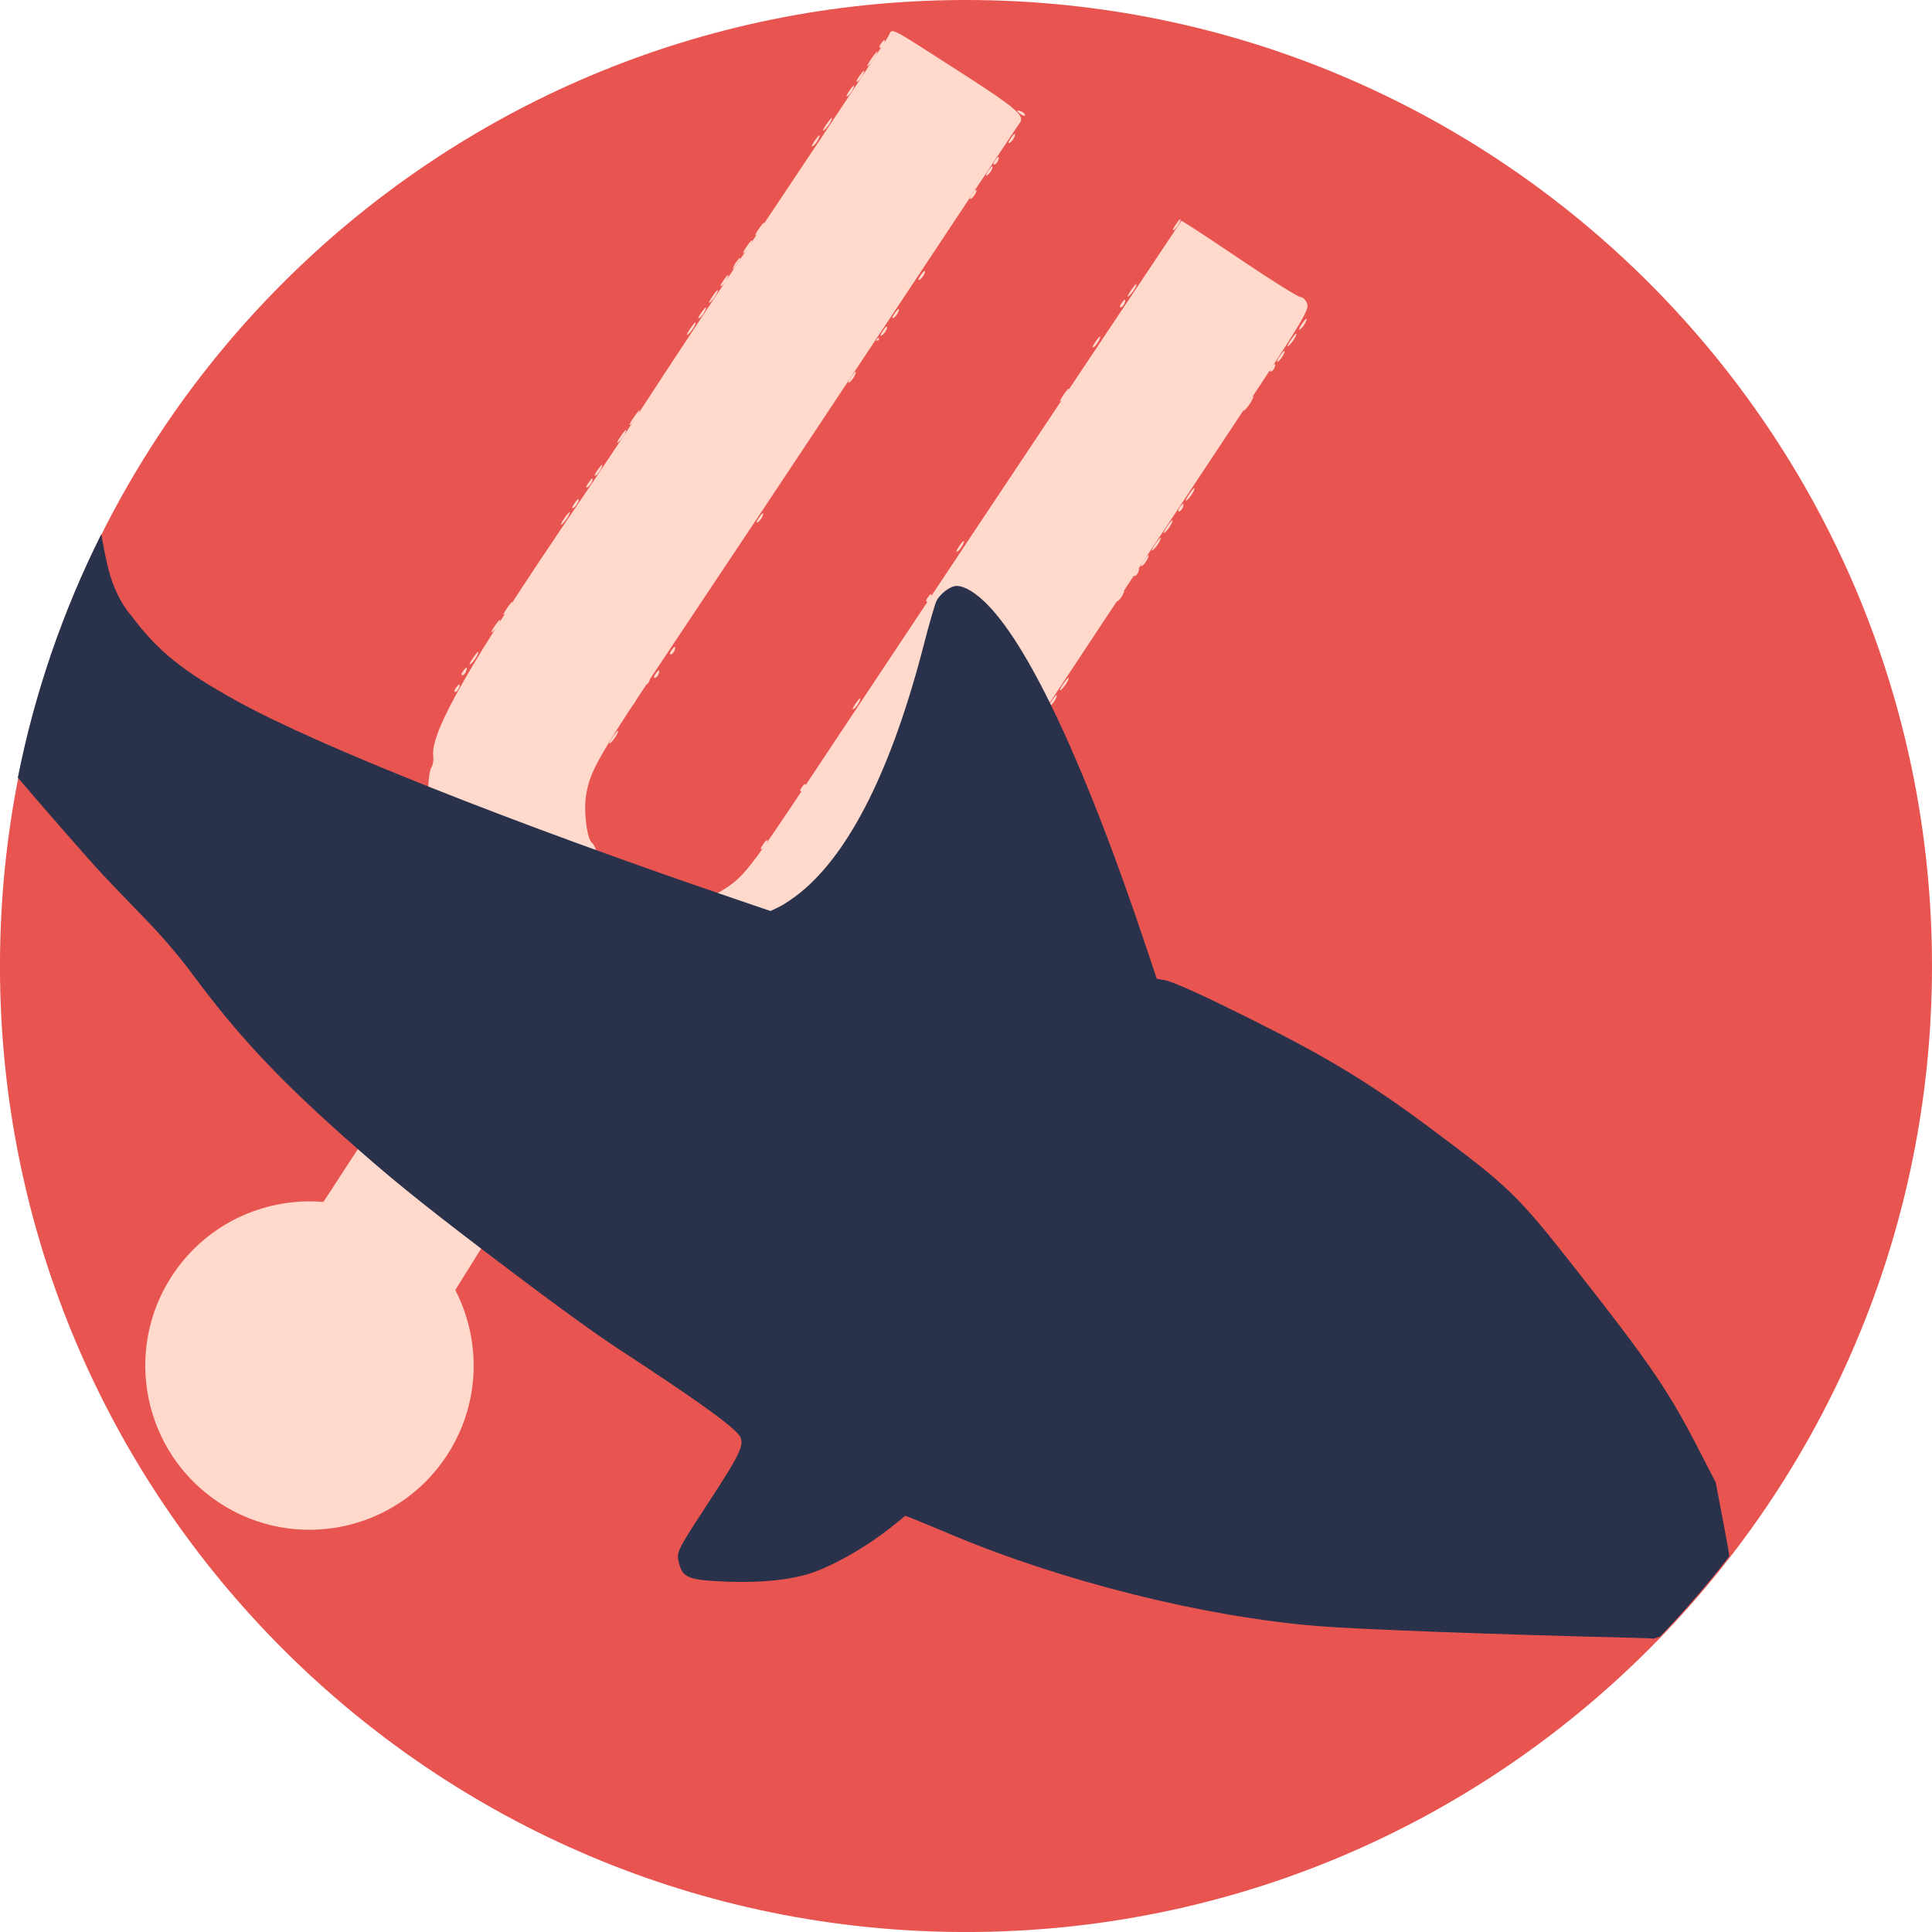
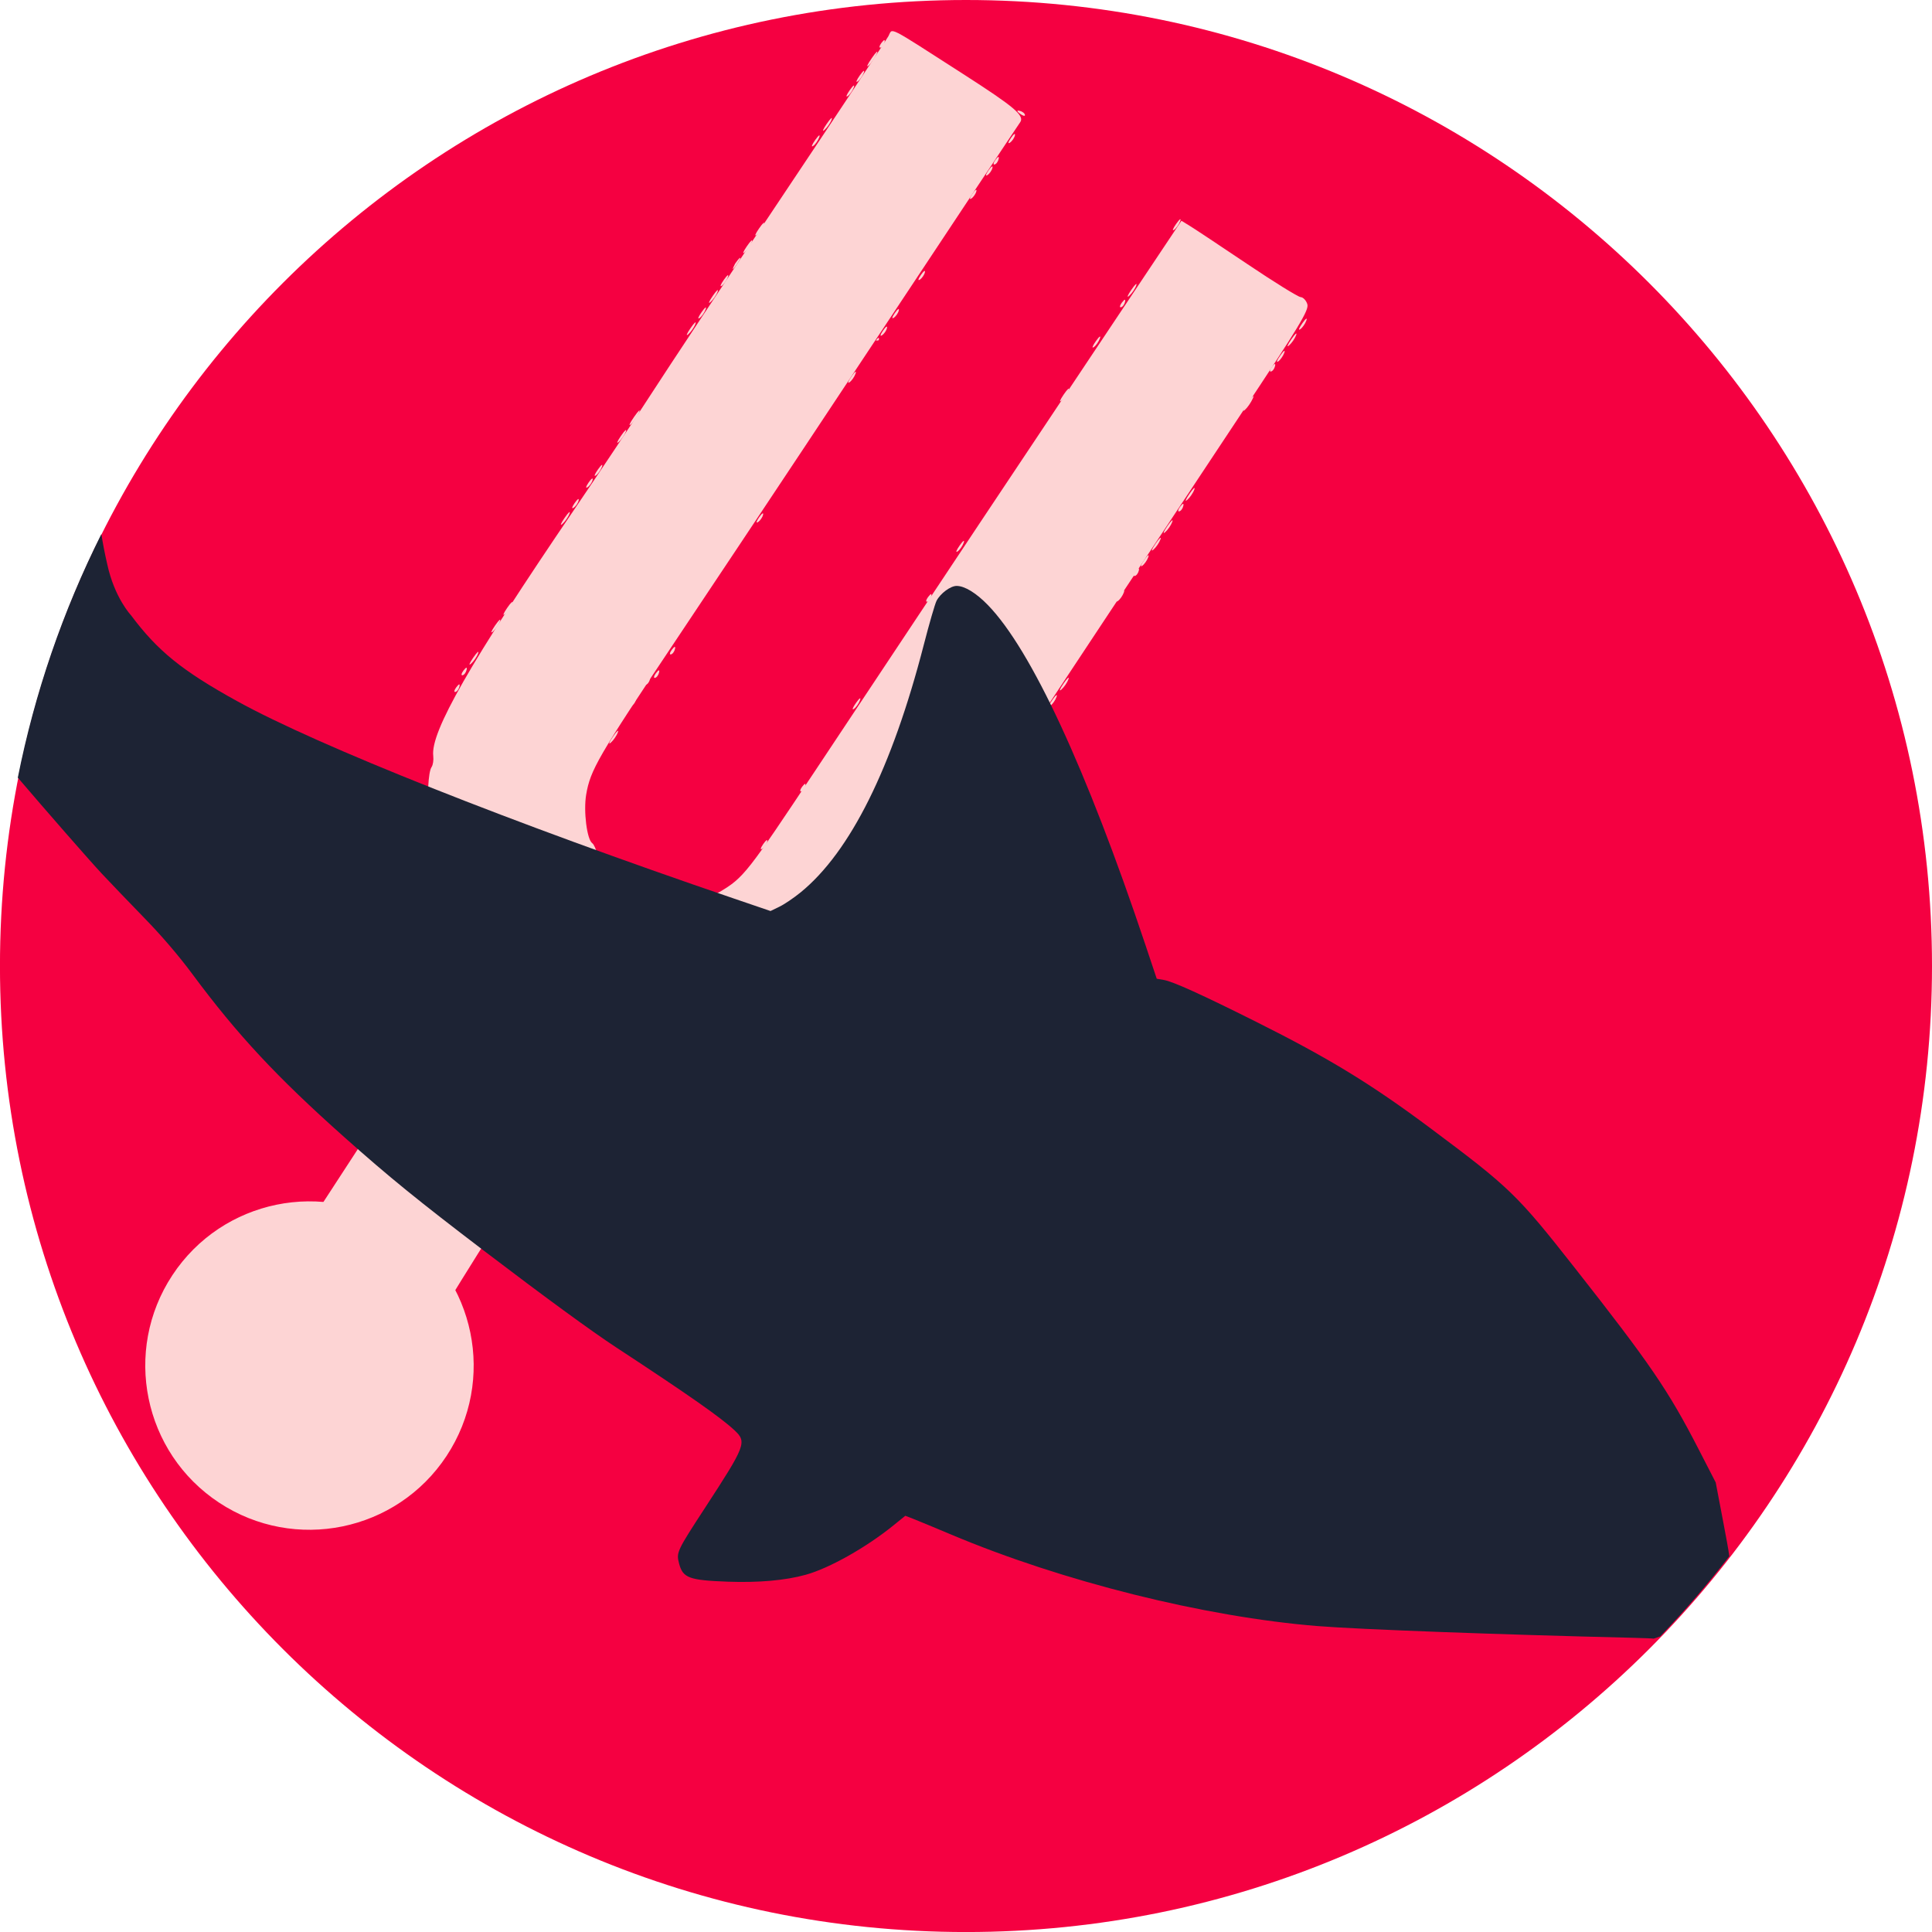
<svg xmlns="http://www.w3.org/2000/svg" width="57.721mm" height="57.721mm" version="1.1" viewBox="0 0 57.721 57.721">
  <g transform="translate(-119.11 -54.685)">
    <ellipse cx="149.55" cy="82.698" rx="28.045" ry="25.363" fill-opacity="0" stroke-width=".265" />
-     <circle cx="147.97" cy="83.546" r="28.861" fill="#e85551" stroke-width=".265" />
-     <g transform="matrix(.95983 -.026519 .026519 .95983 -13.925 38.571)" fill="#ffd9cc">
+     <circle cx="147.97" cy="83.546" r="28.861" fill="#f50041" stroke-width=".265" />
+     <g transform="matrix(.95983 -.026519 .026519 .95983 -13.925 38.571)" fill="#fdd4d4">
      <g transform="translate(18.084 -31.414)" stroke-width=".111">
        <path d="m132.56 79.054c-8e-3 -0.223-3e-3 -0.224 0.058-0.009 0.037 0.13 0.056 0.252 0.043 0.271-0.054 0.074-0.093-0.027-0.101-0.261zm11.669-1.886c0.08-0.101 0.117-0.107 0.093-0.015-0.021 0.083-0.081 0.158-0.132 0.166-0.051 0.008-0.034-0.06 0.038-0.152zm4.167 2.771c0.144-0.196 0.214-0.253 0.154-0.126-0.06 0.127-0.178 0.287-0.262 0.357-0.085 0.069-0.036-0.035 0.108-0.231zm-8.103-7.143c0.08-0.101 0.117-0.107 0.093-0.015-0.021 0.083-0.081 0.158-0.132 0.166-0.051 0.008-0.034-0.06 0.038-0.152zm-3.228-4.187c0.125-0.172 0.195-0.229 0.155-0.127-0.04 0.103-0.143 0.243-0.228 0.313-0.085 0.07-0.052-0.014 0.073-0.186zm11.244 2.767c0.08-0.101 0.117-0.107 0.093-0.015-0.021 0.083-0.081 0.158-0.132 0.166-0.051 0.008-0.034-0.06 0.038-0.152zm4.132 2.814c0.125-0.172 0.195-0.229 0.155-0.127-0.04 0.103-0.143 0.243-0.228 0.313-0.085 0.07-0.052-0.014 0.073-0.186zm-3.11-4.386c0.109-0.146 0.165-0.181 0.125-0.078-0.041 0.104-0.13 0.223-0.199 0.266-0.069 0.043-0.035-0.042 0.074-0.188zm-8.187-6.987c0.125-0.172 0.195-0.229 0.155-0.127-0.04 0.103-0.143 0.243-0.228 0.313-0.085 0.07-0.052-0.014 0.073-0.186zm15.376 5.581c0.125-0.172 0.195-0.229 0.155-0.127-0.04 0.103-0.143 0.243-0.228 0.313-0.085 0.07-0.052-0.014 0.073-0.186zm-8.165-7.039c0.09-0.123 0.147-0.159 0.127-0.079-0.02 0.08-0.093 0.18-0.163 0.224-0.07 0.043-0.053-0.022 0.036-0.145zm-3.168-4.291c0.109-0.146 0.165-0.181 0.125-0.078-0.041 0.104-0.13 0.223-0.199 0.266-0.069 0.043-0.035-0.042 0.074-0.188zm11.155 2.918c0.109-0.146 0.165-0.181 0.125-0.078-0.041 0.104-0.13 0.223-0.199 0.266-0.069 0.043-0.035-0.042 0.074-0.188z" />
        <path d="m132.87 83.964c0.109-0.146 0.165-0.181 0.125-0.078-0.041 0.104-0.13 0.223-0.199 0.266-0.069 0.043-0.035-0.042 0.074-0.188zm8.062 1.488c0.205-0.039 0.393-0.056 0.418-0.038 0.025 0.018-0.123 0.064-0.328 0.103-0.205 0.039-0.393 0.056-0.418 0.038-0.025-0.018 0.123-0.064 0.328-0.103zm3.072-0.835c0.034-0.046 0.119-0.08 0.19-0.074 0.073 0.006 0.062 0.052-0.026 0.11-0.172 0.112-0.257 0.093-0.163-0.035zm-3.453-4.096c0.205-0.039 0.393-0.056 0.418-0.038 0.025 0.018-0.123 0.064-0.328 0.103-0.205 0.039-0.393 0.056-0.418 0.038-0.025-0.018 0.123-0.064 0.328-0.103zm7.455-0.049c0.109-0.146 0.165-0.181 0.125-0.078-0.041 0.104-0.13 0.223-0.199 0.266-0.069 0.043-0.035-0.042 0.074-0.188zm-8.228-6.96c0.08-0.101 0.117-0.107 0.093-0.015-0.021 0.083-0.081 0.158-0.132 0.166-0.051 0.008-0.034-0.06 0.038-0.152zm-2.388-5.355c0.09-0.123 0.147-0.159 0.127-0.079-0.02 0.08-0.093 0.18-0.163 0.224-0.07 0.043-0.053-0.022 0.036-0.145zm14.696 6.523c0.109-0.146 0.165-0.181 0.125-0.078-0.041 0.104-0.13 0.223-0.199 0.266-0.069 0.043-0.035-0.042 0.074-0.188zm-10.58-12.357c0.109-0.146 0.165-0.181 0.125-0.078-0.041 0.104-0.13 0.223-0.199 0.266-0.069 0.043-0.035-0.042 0.074-0.188zm14.72 6.461c0.08-0.101 0.117-0.107 0.093-0.015-0.021 0.083-0.081 0.158-0.132 0.166-0.051 0.008-0.034-0.06 0.038-0.152zm-3.53-3.585c0.125-0.172 0.195-0.229 0.155-0.127-0.04 0.103-0.143 0.243-0.228 0.313-0.085 0.07-0.052-0.014 0.073-0.186zm1.047-1.633c0.109-0.146 0.165-0.181 0.125-0.078-0.041 0.104-0.13 0.223-0.199 0.266-0.069 0.043-0.035-0.042 0.074-0.188zm-8.187-6.987c0.125-0.172 0.195-0.229 0.155-0.127-0.04 0.103-0.143 0.243-0.228 0.313-0.085 0.07-0.052-0.014 0.073-0.186zm14.624 6.608c0.109-0.146 0.165-0.181 0.125-0.078-0.041 0.104-0.13 0.223-0.199 0.266-0.069 0.043-0.035-0.042 0.074-0.188z" />
        <path d="m135.98 88.148c0.109-0.146 0.165-0.181 0.125-0.078-0.041 0.104-0.13 0.223-0.199 0.266-0.069 0.043-0.035-0.042 0.074-0.188zm-2.789-4.631c0.109-0.146 0.165-0.181 0.125-0.078-0.041 0.104-0.13 0.223-0.199 0.266-0.069 0.043-0.035-0.042 0.074-0.188zm8.123 1.969c0.011-0.015 0.237-0.051 0.502-0.079l0.482-0.051-0.474 0.099c-0.442 0.093-0.56 0.1-0.51 0.031zm3.219-1.225c0.013-0.019 0.135-0.038 0.271-0.043 0.223-8e-3 0.224-0.003 9e-3 0.058-0.225 0.064-0.333 0.058-0.28-0.016zm1.325-1.038c0.09-0.123 0.147-0.159 0.127-0.079-0.02 0.08-0.093 0.18-0.163 0.224-0.07 0.043-0.053-0.022 0.036-0.145zm-12.064-9.958c0.08-0.101 0.117-0.107 0.093-0.015-0.021 0.083-0.081 0.158-0.132 0.166-0.051 0.008-0.034-0.06 0.038-0.152zm13.854 7.701c0.125-0.172 0.195-0.229 0.155-0.127-0.04 0.102-0.143 0.243-0.228 0.313-0.085 0.07-0.052-0.014 0.073-0.186zm-1.677-6.354c0.109-0.146 0.165-0.181 0.125-0.078-0.041 0.104-0.13 0.223-0.199 0.266-0.069 0.043-0.035-0.042 0.074-0.188zm-8.129-7.082c0.09-0.123 0.147-0.159 0.127-0.079-0.02 0.08-0.093 0.18-0.163 0.224-0.07 0.043-0.053-0.022 0.036-0.145zm4.021-5.697c0.125-0.172 0.195-0.229 0.155-0.127-0.04 0.103-0.143 0.243-0.228 0.313-0.085 0.07-0.052-0.014 0.073-0.186zm13.943 7.55c0.125-0.172 0.195-0.229 0.155-0.127-0.04 0.102-0.143 0.243-0.228 0.313-0.085 0.07-0.052-0.014 0.073-0.186zm-8.295-6.86c0.09-0.123 0.147-0.159 0.127-0.079-0.02 0.08-0.093 0.18-0.163 0.224-0.07 0.043-0.053-0.022 0.036-0.145zm12.309 1.158c0.125-0.172 0.195-0.229 0.155-0.127-0.04 0.102-0.143 0.243-0.228 0.313-0.085 0.07-0.052-0.014 0.073-0.186z" />
        <path d="m135.6 88.688c0.144-0.196 0.214-0.253 0.154-0.126-0.06 0.127-0.178 0.287-0.262 0.357-0.085 0.069-0.036-0.035 0.108-0.231zm-2.147-5.545c0.08-0.101 0.117-0.107 0.093-0.015-0.021 0.083-0.081 0.158-0.132 0.166-0.051 0.008-0.034-0.06 0.038-0.152zm-0.169-2.063c-8e-3 -0.228-3e-3 -0.226 0.075 0.016 0.046 0.144 0.092 0.285 0.102 0.314 0.01 0.029-0.023 0.022-0.075-0.016s-0.097-0.179-0.102-0.314zm5.893 4.357c0.03 0.002 0.213-3e-3 0.408-0.011l0.353-0.015-0.317 0.077c-0.174 0.042-0.358 0.048-0.408 0.011-0.05-0.036-0.066-0.064-0.036-0.062zm-6.234-5.016c-8e-3 -0.223-3e-3 -0.224 0.058-0.009 0.037 0.13 0.056 0.252 0.043 0.271-0.054 0.074-0.093-0.027-0.101-0.261zm1.159-7.542c0.125-0.172 0.195-0.229 0.155-0.127-0.04 0.103-0.143 0.243-0.228 0.313-0.085 0.07-0.052-0.014 0.073-0.186zm13.191 8.576c0.109-0.146 0.165-0.181 0.125-0.078-0.041 0.104-0.13 0.223-0.199 0.266-0.069 0.043-0.035-0.042 0.074-0.188zm-9.147-14.326c0.109-0.146 0.165-0.181 0.125-0.078-0.041 0.104-0.13 0.223-0.199 0.266-0.069 0.043-0.035-0.042 0.074-0.188zm13.227 8.534c0.109-0.146 0.165-0.181 0.125-0.078-0.041 0.104-0.13 0.223-0.199 0.266-0.069 0.043-0.035-0.042 0.074-0.188zm-8.259-6.903c0.09-0.123 0.147-0.159 0.127-0.079-0.02 0.08-0.093 0.18-0.163 0.224-0.07 0.043-0.053-0.022 0.036-0.145zm-0.888-7.423c0.109-0.146 0.165-0.181 0.125-0.078-0.041 0.104-0.13 0.223-0.199 0.266-0.069 0.043-0.035-0.042 0.074-0.188zm13.198 8.581c0.125-0.172 0.195-0.229 0.155-0.127-0.04 0.103-0.143 0.243-0.228 0.313-0.085 0.07-0.052-0.014 0.073-0.186zm-8.295-6.86c0.09-0.123 0.147-0.159 0.127-0.079-0.02 0.08-0.093 0.18-0.163 0.224-0.07 0.043-0.053-0.022 0.036-0.145zm7.46-0.672c0.08-0.101 0.117-0.107 0.093-0.015-0.021 0.083-0.081 0.158-0.132 0.166-0.051 0.008-0.034-0.06 0.038-0.152zm-8.284-6.84c0.109-0.146 0.165-0.181 0.125-0.078-0.041 0.104-0.13 0.223-0.199 0.266-0.069 0.043-0.035-0.042 0.074-0.188zm13.162 8.623c0.109-0.146 0.165-0.181 0.125-0.078-0.041 0.104-0.13 0.223-0.199 0.266-0.069 0.043-0.035-0.042 0.074-0.188zm-8.194-6.992c0.09-0.123 0.147-0.159 0.127-0.079-0.02 0.08-0.093 0.18-0.163 0.224-0.07 0.043-0.053-0.022 0.036-0.145zm0.291-0.84c0.083 0.021 0.158 0.081 0.166 0.132 8e-3 0.051-0.06 0.034-0.152-0.038-0.101-0.08-0.107-0.117-0.015-0.093z" />
        <path d="m155.06 70.41c0.109-0.146 0.165-0.181 0.125-0.078-0.041 0.104-0.13 0.223-0.199 0.266-0.069 0.043-0.035-0.042 0.074-0.188zm-12.474-9.561c0.125-0.172 0.195-0.229 0.155-0.127-0.134 0.21-0.341 0.471-0.155 0.127zm4.311 2.511c0.08-0.101 0.117-0.107 0.093-0.015-0.016 0.027-0.062 0.01-0.093 0.015zm7.991-1.358c0.125-0.172 0.195-0.229 0.155-0.127-0.04 0.103-0.143 0.243-0.228 0.313-0.085 0.07-0.052-0.014 0.073-0.186zm4.311 2.511c0.08-0.101 0.117-0.107 0.093-0.015-0.021 0.083-0.081 0.158-0.132 0.166-0.051 0.008-0.034-0.06 0.038-0.152zm-12.571-9.414c0.109-0.146 0.165-0.181 0.125-0.078-0.041 0.104-0.13 0.223-0.199 0.266-0.069 0.043-0.035-0.042 0.074-0.188zm4.152 2.737c0.08-0.101 0.117-0.107 0.093-0.015-0.021 0.083-0.081 0.158-0.132 0.166-0.051 0.008-0.034-0.06 0.038-0.152z" />
        <path d="m130.19 87.834c0.125-0.172 0.195-0.229 0.155-0.127-0.04 0.103-0.143 0.243-0.228 0.313-0.085 0.07-0.052-0.014 0.073-0.186zm4.678 1.82c0.08-0.101 0.117-0.107 0.093-0.015-0.021 0.083-0.081 0.158-0.132 0.166-0.051 0.008-0.034-0.06 0.038-0.152zm-1.311-15.876c0.08-0.101 0.117-0.107 0.093-0.015-0.021 0.083-0.081 0.158-0.132 0.166-0.051 0.008-0.034-0.06 0.038-0.152zm13.137 8.469c0.08-0.101 0.117-0.107 0.093-0.015-0.021 0.083-0.081 0.158-0.132 0.166-0.051 0.008-0.034-0.06 0.038-0.152zm-8.313-6.793c0.125-0.172 0.195-0.229 0.155-0.127-0.04 0.103-0.143 0.243-0.228 0.313-0.085 0.07-0.052-0.014 0.073-0.186zm4.581 3.472c0.09-0.123 0.147-0.159 0.127-0.079-0.02 0.08-0.093 0.18-0.163 0.224-0.07 0.043-0.053-0.022 0.036-0.145zm-8.152-7.029c0.125-0.172 0.195-0.229 0.155-0.127-0.04 0.103-0.143 0.243-0.228 0.313-0.085 0.07-0.052-0.014 0.073-0.186zm4.678 1.82c0.08-0.101 0.117-0.107 0.093-0.015-0.021 0.083-0.081 0.158-0.132 0.166-0.051 0.008-0.034-0.06 0.038-0.152zm11.195 2.891c0.125-0.172 0.195-0.229 0.155-0.127-0.04 0.102-0.143 0.243-0.228 0.313-0.085 0.07-0.052-0.014 0.073-0.186zm-11.794-10.502c0.125-0.172 0.195-0.229 0.155-0.127s-0.143 0.243-0.228 0.313c-0.085 0.07-0.052-0.014 0.073-0.186zm15.898 4.649c0.08-0.101 0.117-0.107 0.093-0.015-0.021 0.083-0.081 0.158-0.132 0.166-0.051 0.008-0.034-0.06 0.038-0.152zm-11.818-10.44c0.125-0.172 0.195-0.229 0.155-0.127-0.04 0.103-0.143 0.243-0.228 0.313-0.085 0.07-0.052-0.014 0.073-0.186zm7.578-2.149c0.09-0.123 0.147-0.159 0.127-0.079-0.02 0.08-0.093 0.18-0.163 0.224-0.07 0.043-0.053-0.022 0.036-0.145zm-3.53-3.596c0.144-0.196 0.214-0.253 0.154-0.126-0.06 0.127-0.178 0.287-0.262 0.357-0.085 0.069-0.036-0.035 0.108-0.231z" />
        <path d="m132.74 97.277c0 3e-6 -1e-5 -2e-6 -1e-5 -3e-6zm-2.16-9.98c0.125-0.172 0.195-0.229 0.155-0.127-0.04 0.103-0.143 0.243-0.228 0.313-0.085 0.07-0.052-0.014 0.073-0.186zm4.002 2.777c0.125-0.172 0.195-0.229 0.155-0.127-0.04 0.103-0.143 0.243-0.228 0.313-0.085 0.07-0.052-0.014 0.073-0.186zm6.487-4.723c0.161-0.034 0.312-0.046 0.337-0.028 0.025 0.018-0.087 0.06-0.247 0.094-0.161 0.034-0.312 0.046-0.337 0.028-0.025-0.018 0.087-0.06 0.247-0.094zm3.134-0.907c0.098-0.064 0.184-0.077 0.192-0.029 7e-3 0.048-0.073 0.1-0.178 0.116-0.152 0.023-0.155 0.006-0.014-0.087zm-9.002-13.084c0.125-0.172 0.195-0.229 0.155-0.127-0.04 0.103-0.143 0.243-0.228 0.313-0.085 0.07-0.052-0.014 0.073-0.186zm3.831 2.983c0.08-0.101 0.117-0.107 0.093-0.015-0.021 0.083-0.081 0.158-0.132 0.166-0.051 0.008-0.034-0.06 0.038-0.152zm11.261 2.802c0.125-0.172 0.195-0.229 0.155-0.127-0.04 0.102-0.143 0.243-0.228 0.313-0.085 0.07-0.052-0.014 0.073-0.186zm-10.978-11.62c0.144-0.196 0.214-0.253 0.154-0.126-0.06 0.127-0.178 0.287-0.262 0.357-0.085 0.069-0.036-0.035 0.108-0.231zm14.956 5.96c0.109-0.146 0.165-0.181 0.125-0.078-0.041 0.104-0.13 0.223-0.199 0.266-0.069 0.043-0.035-0.042 0.074-0.188zm-8.158-7.034c0.109-0.146 0.165-0.181 0.125-0.078-0.041 0.104-0.13 0.223-0.199 0.266-0.069 0.043-0.035-0.042 0.074-0.188zm-2.753-4.674c0.125-0.172 0.195-0.229 0.155-0.127-0.04 0.103-0.143 0.243-0.228 0.313-0.085 0.07-0.052-0.014 0.073-0.186zm15.061 5.831c0.144-0.196 0.214-0.253 0.154-0.126-0.06 0.127-0.178 0.287-0.262 0.357-0.085 0.069-0.036-0.035 0.108-0.231zm-8.395-6.727c0.09-0.123 0.147-0.159 0.127-0.079-0.02 0.08-0.093 0.18-0.163 0.224-0.07 0.043-0.053-0.022 0.036-0.145zm-2.693-4.778c0.08-0.101 0.117-0.107 0.093-0.015-0.021 0.083-0.081 0.158-0.132 0.166-0.051 0.008-0.034-0.06 0.038-0.152z" />
        <path d="m128.97 89.687 1.748-2.529c0.962-1.391 2.075-2.982 2.474-3.536 0.703-0.976 0.724-1.019 0.652-1.417-0.041-0.226-0.127-0.462-0.191-0.526-0.065-0.063-0.178-0.278-0.252-0.476-0.074-0.199-0.184-0.411-0.244-0.471-0.06-0.061-0.152-0.361-0.204-0.667s-0.136-0.588-0.187-0.624c-0.238-0.173-0.281-2.883-0.051-3.199 0.044-0.061 0.072-0.215 0.06-0.343-0.068-0.748 1.211-2.845 4.6-7.545 0.854-1.185 1.975-2.772 2.491-3.526 0.515-0.754 2.428-3.472 4.249-6.04 1.822-2.568 3.369-4.768 3.439-4.889 0.143-0.249-0.088-0.374 2.295 1.251 1.573 1.073 1.877 1.346 1.724 1.548-0.1 0.132-1.38 1.948-7.022 9.967-1.034 1.469-2.911 4.126-4.173 5.906-2.484 3.503-2.729 3.901-2.88 4.666-0.101 0.512-0.014 1.396 0.148 1.514 0.048 0.035 0.114 0.191 0.147 0.346 0.045 0.218 0.239 0.42 0.841 0.882 0.489 0.375 0.807 0.565 0.849 0.507 0.037-0.051 0.09-0.034 0.119 0.036 0.029 0.07 0.182 0.114 0.34 0.097 0.158-0.017 0.266-0.001 0.24 0.035-0.084 0.116 1.112-0.126 1.388-0.28 0.758-0.424 0.863-0.551 3.119-3.752 5.062-7.182 6.021-8.541 8.858-12.546l2.959-4.178 0.261 0.17c0.144 0.094 0.931 0.648 1.751 1.233s1.552 1.067 1.629 1.073c0.077 0.006 0.168 0.106 0.202 0.223 0.055 0.185-0.237 0.638-2.232 3.47-1.262 1.792-3.211 4.562-4.33 6.157-6.322 9.009-7.312 10.369-8.14 11.187-0.478 0.472-0.88 0.789-1.002 0.791-0.112 0.002-0.239 0.052-0.282 0.111-0.164 0.225-1.22 0.723-1.661 0.783-0.253 0.034-0.493 0.108-0.534 0.164-0.093 0.128-0.77 0.219-0.788 0.106-7e-3 -0.046-0.297-0.013-0.644 0.074s-0.647 0.119-0.666 0.072c-0.019-0.047-0.242-0.085-0.495-0.083s-0.509-0.033-0.57-0.077c-0.06-0.044-0.316-0.066-0.567-0.048l-0.457 0.032-2.482 3.516c-1.365 1.934-2.499 3.685-2.499 3.685z" />
      </g>
      <circle transform="rotate(34.991)" cx="156.33" cy="-32.11" r="5.109" />
    </g>
-     <path d="m122.14 70.638a28.861 28.861 0 0 0-2.498 7.28c0.816 0.957 2.153 2.488 2.513 2.872 0.262 0.28 0.837 0.878 1.276 1.33 0.509 0.522 1.028 1.129 1.428 1.669 1.338 1.805 2.514 3.068 4.534 4.867 1.337 1.191 2.211 1.901 4.186 3.405 1.81 1.378 3.204 2.397 3.935 2.876 2.184 1.432 3.144 2.106 3.548 2.487 0.365 0.345 0.324 0.45-0.892 2.315-0.839 1.287-0.858 1.327-0.772 1.657 0.114 0.434 0.295 0.501 1.462 0.544 0.914 0.033 1.714-0.038 2.323-0.207 0.706-0.196 1.805-0.815 2.622-1.477l0.352-0.285 0.222 0.085c0.122 0.047 0.638 0.261 1.146 0.475 3.326 1.402 7.57 2.462 10.95 2.735 1.23 0.099 5.41 0.255 9.412 0.35 0.331 8e-3 0.614 0.02 0.628 0.026 4e-3 2e-3 0.117-0.04 0.196-0.068a28.861 28.861 0 0 0 2.064-2.395c-0.028-0.213-0.082-0.501-0.177-1.002l-0.229-1.202-0.513-0.997c-0.9-1.75-1.447-2.551-3.699-5.415-1.721-2.189-1.937-2.398-4.31-4.17-1.765-1.318-3.036-2.094-5.205-3.179-1.629-0.815-2.484-1.203-2.759-1.251l-0.214-0.037-0.338-1.011c-1.762-5.26-3.408-8.812-4.702-10.149-0.352-0.364-0.698-0.576-0.939-0.576-0.183 0-0.485 0.224-0.599 0.444-0.047 0.091-0.22 0.686-0.384 1.324-0.948 3.673-2.194 6.176-3.674 7.385-0.204 0.167-0.491 0.361-0.637 0.431l-0.266 0.129-1.102-0.376c-6.626-2.259-12.41-4.556-14.831-5.893-1.653-0.912-2.379-1.504-3.174-2.568 0 0-0.491-0.518-0.709-1.524-0.08-0.346-0.135-0.642-0.176-0.901z" fill="#2a324b" stroke-width=".265" />
+     <path d="m122.14 70.638a28.861 28.861 0 0 0-2.498 7.28c0.816 0.957 2.153 2.488 2.513 2.872 0.262 0.28 0.837 0.878 1.276 1.33 0.509 0.522 1.028 1.129 1.428 1.669 1.338 1.805 2.514 3.068 4.534 4.867 1.337 1.191 2.211 1.901 4.186 3.405 1.81 1.378 3.204 2.397 3.935 2.876 2.184 1.432 3.144 2.106 3.548 2.487 0.365 0.345 0.324 0.45-0.892 2.315-0.839 1.287-0.858 1.327-0.772 1.657 0.114 0.434 0.295 0.501 1.462 0.544 0.914 0.033 1.714-0.038 2.323-0.207 0.706-0.196 1.805-0.815 2.622-1.477l0.352-0.285 0.222 0.085c0.122 0.047 0.638 0.261 1.146 0.475 3.326 1.402 7.57 2.462 10.95 2.735 1.23 0.099 5.41 0.255 9.412 0.35 0.331 8e-3 0.614 0.02 0.628 0.026 4e-3 2e-3 0.117-0.04 0.196-0.068a28.861 28.861 0 0 0 2.064-2.395c-0.028-0.213-0.082-0.501-0.177-1.002l-0.229-1.202-0.513-0.997c-0.9-1.75-1.447-2.551-3.699-5.415-1.721-2.189-1.937-2.398-4.31-4.17-1.765-1.318-3.036-2.094-5.205-3.179-1.629-0.815-2.484-1.203-2.759-1.251l-0.214-0.037-0.338-1.011c-1.762-5.26-3.408-8.812-4.702-10.149-0.352-0.364-0.698-0.576-0.939-0.576-0.183 0-0.485 0.224-0.599 0.444-0.047 0.091-0.22 0.686-0.384 1.324-0.948 3.673-2.194 6.176-3.674 7.385-0.204 0.167-0.491 0.361-0.637 0.431l-0.266 0.129-1.102-0.376c-6.626-2.259-12.41-4.556-14.831-5.893-1.653-0.912-2.379-1.504-3.174-2.568 0 0-0.491-0.518-0.709-1.524-0.08-0.346-0.135-0.642-0.176-0.901z" fill="#1D2334" stroke-width=".265" />
  </g>
</svg>
